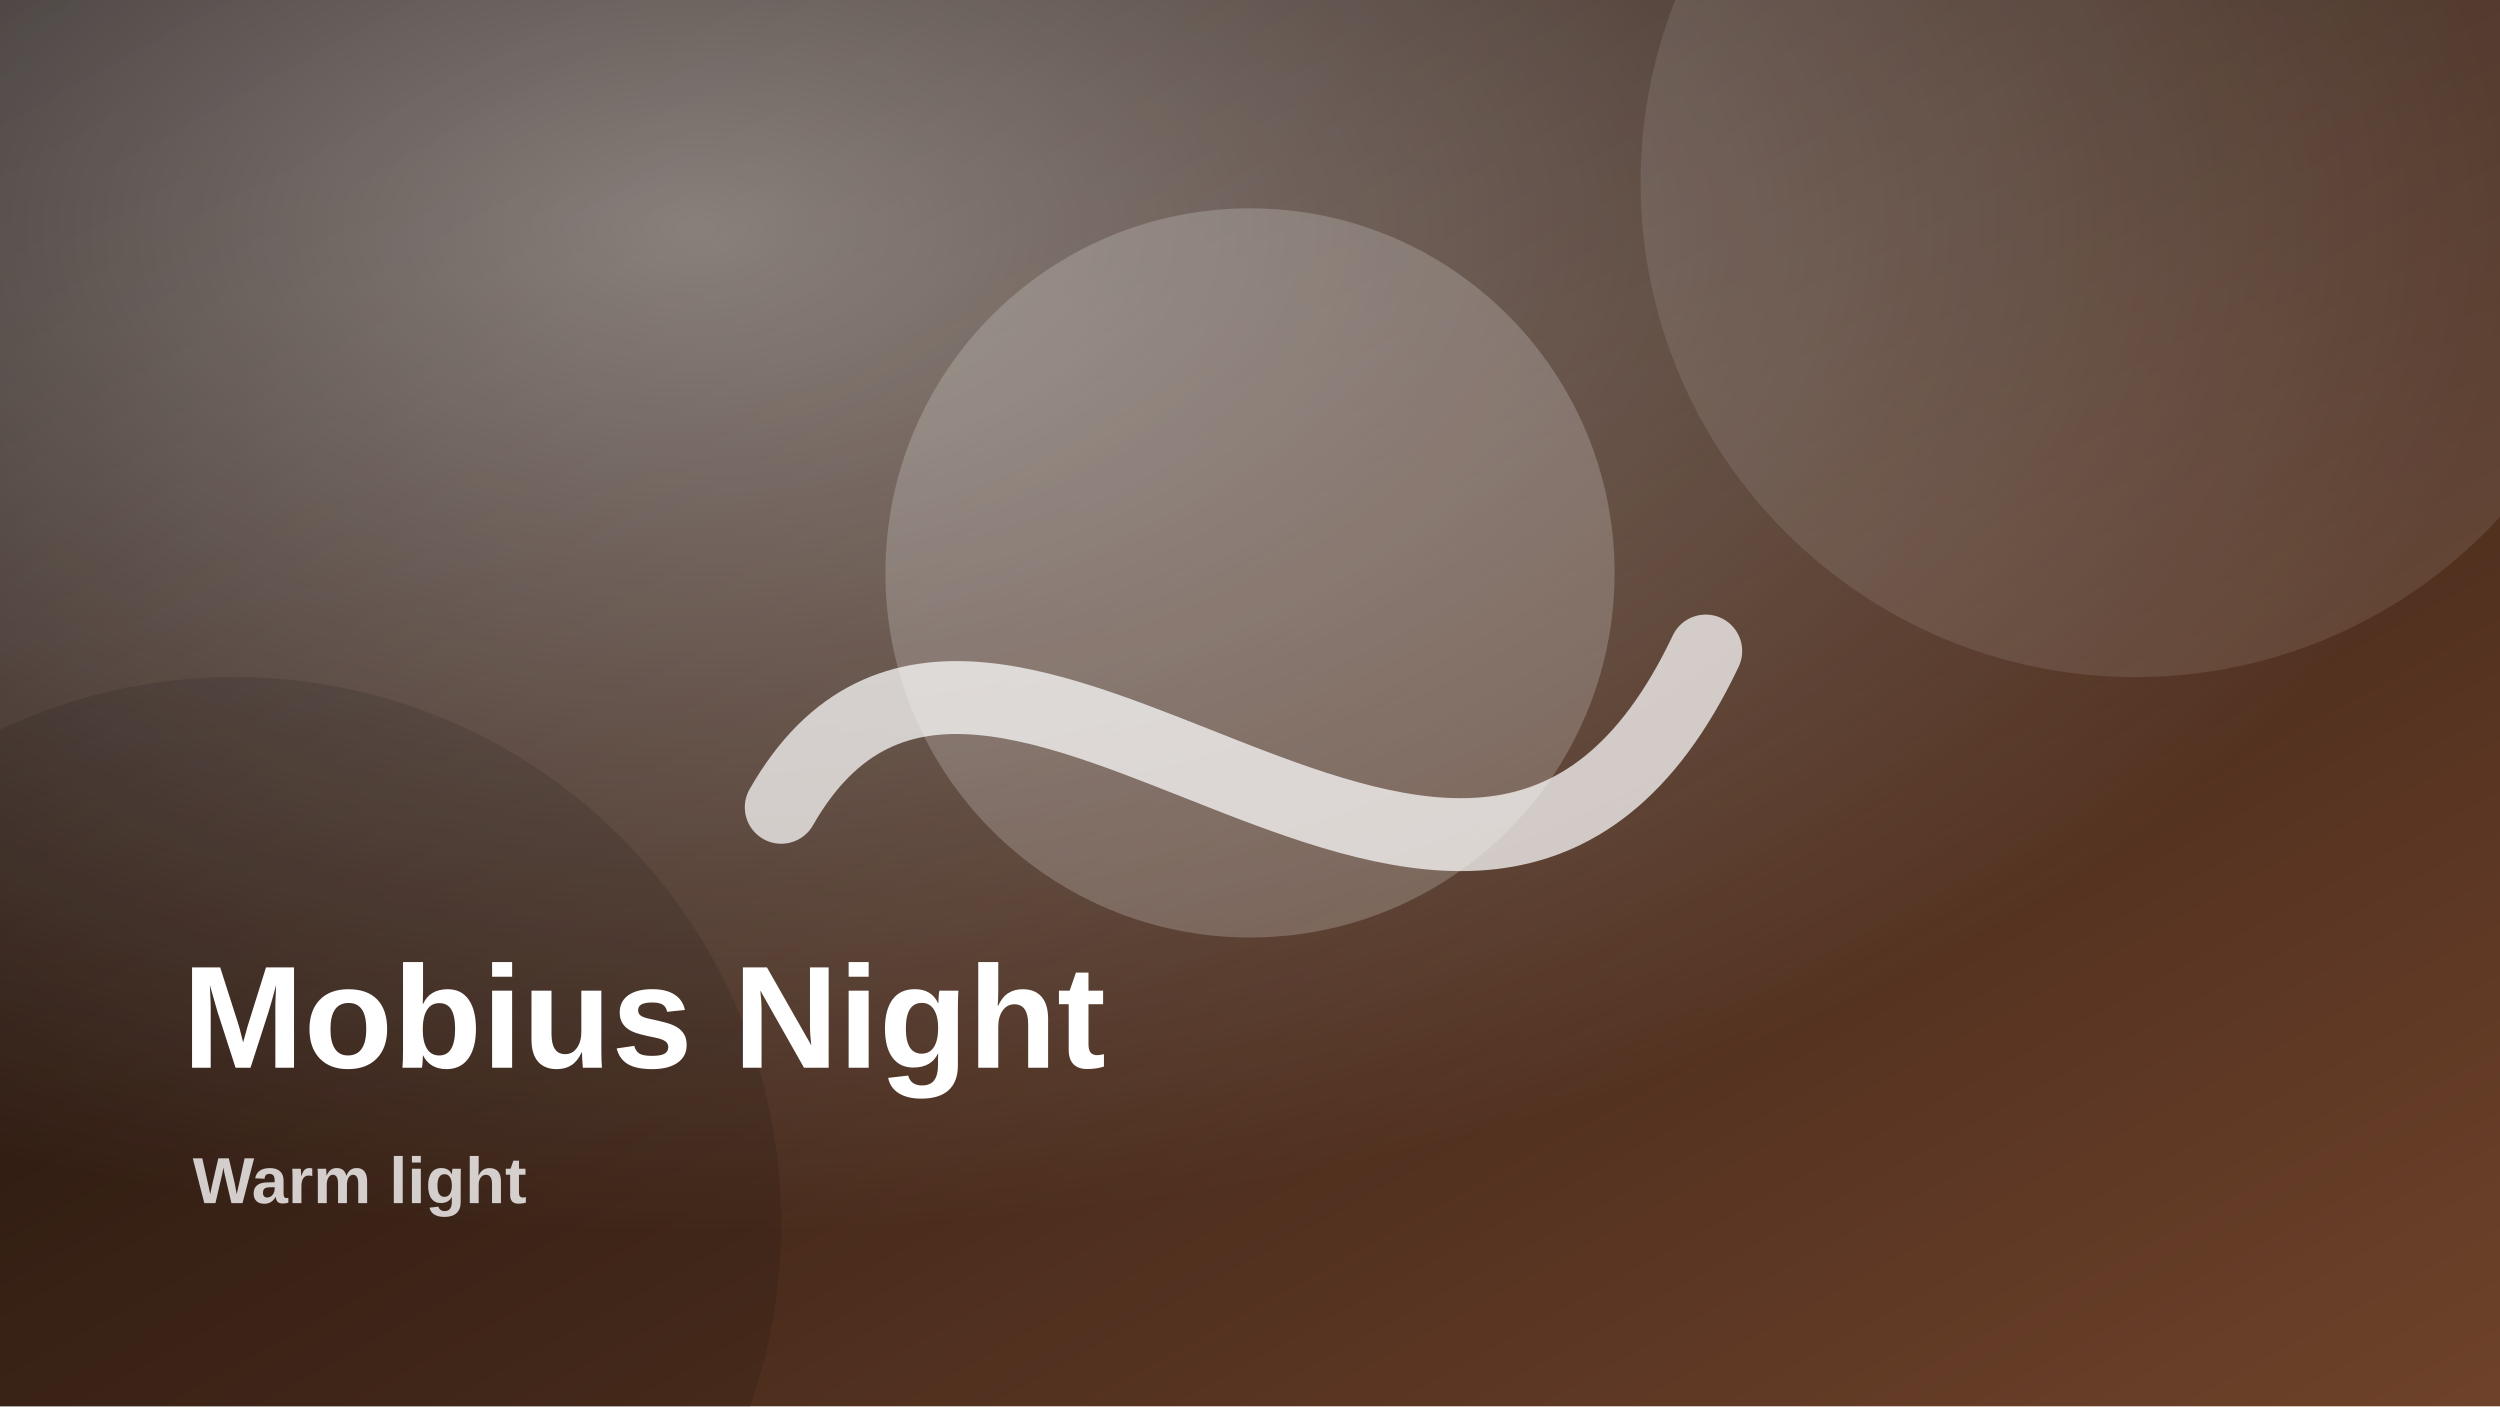
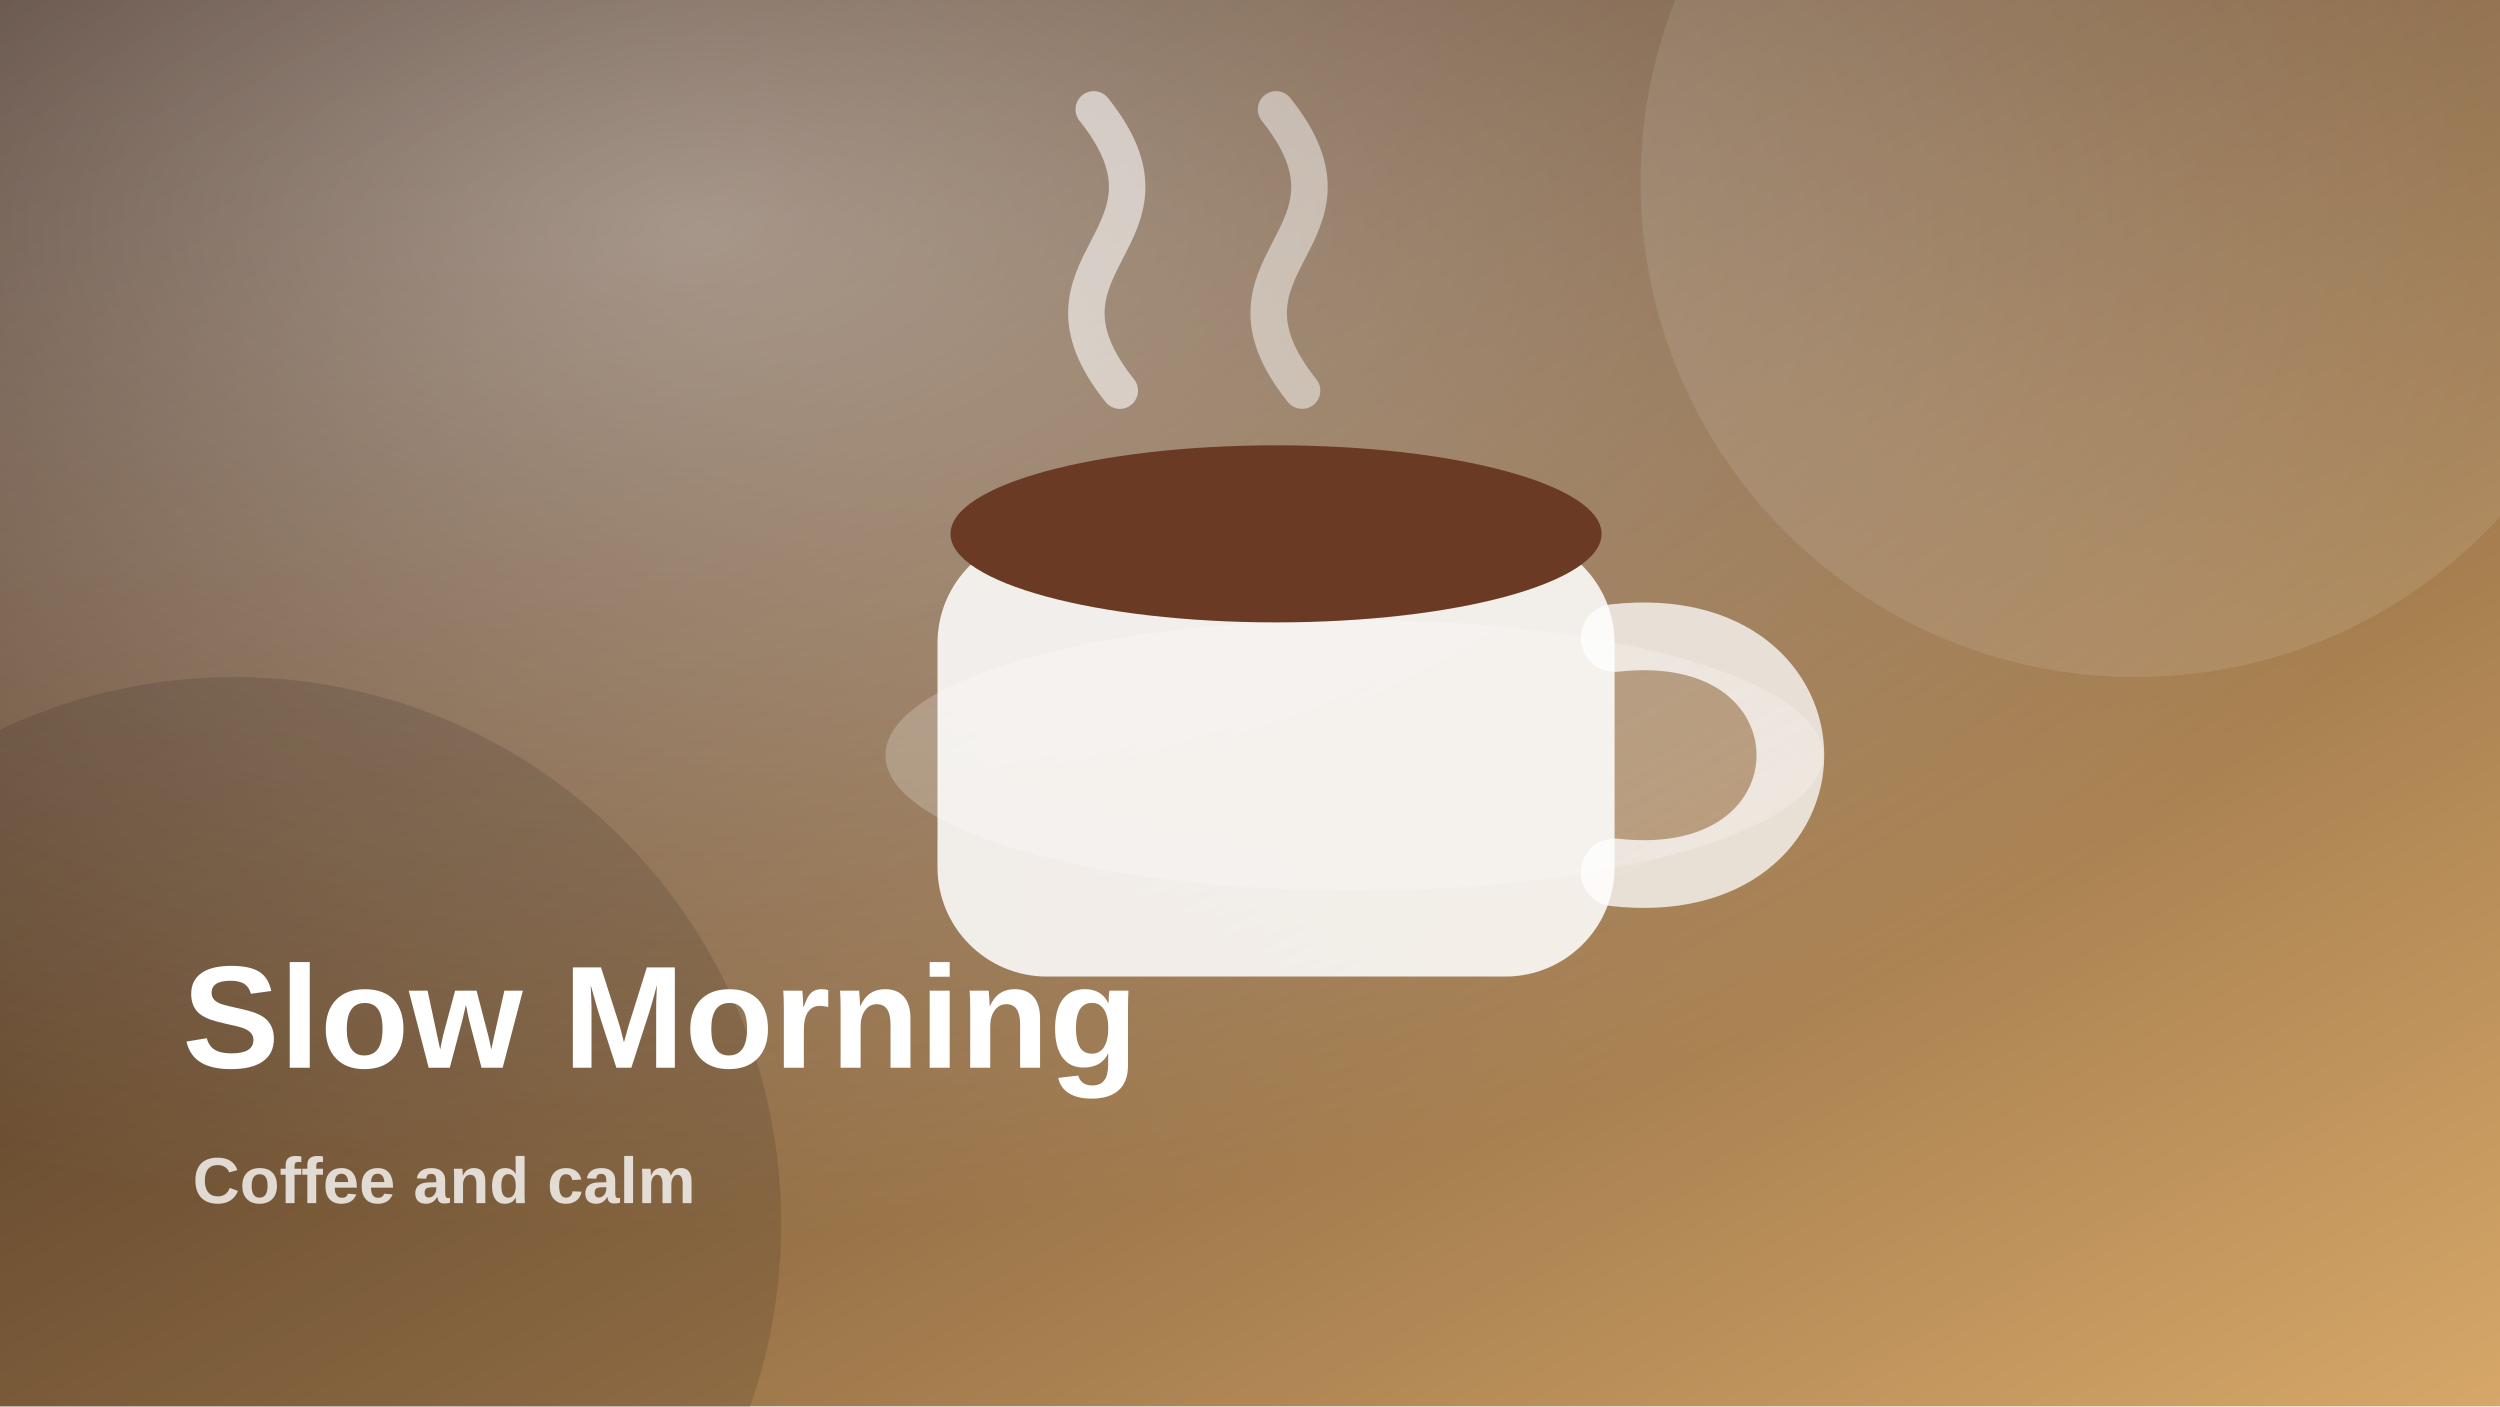
<svg xmlns="http://www.w3.org/2000/svg" width="960" height="540" viewBox="0 0 960 540">
  <defs>
    <linearGradient id="g" x1="0" y1="0" x2="1" y2="1">
-       <stop stop-color="#140b08" offset="0" />
-       <stop stop-color="#6e422a" offset="1" />
+       <stop stop-color="#3c2418" offset="0" />
+       <stop stop-color="#d6a768" offset="1" />
    </linearGradient>
    <radialGradient id="r" cx=".28" cy=".16" r=".72">
      <stop stop-color="rgba(255,255,255,.45)" offset="0" />
      <stop stop-color="rgba(255,255,255,0)" offset="1" />
    </radialGradient>
  </defs>
  <rect width="960" height="540" fill="url(#g)" />
  <rect width="960" height="540" fill="url(#r)" />
  <circle cx="820" cy="70" r="190" fill="rgba(255,255,255,.10)" />
  <circle cx="90" cy="470" r="210" fill="rgba(0,0,0,.12)" />
-   <circle cx="480" cy="220" r="140" fill="rgba(255,255,255,.20)" />
-   <path d="M300 310 C380 170 565 440 655 250" stroke="rgba(255,255,255,.72)" stroke-width="28" fill="none" stroke-linecap="round" />
-   <text x="70" y="410" font-family="Arial, sans-serif" font-size="56" font-weight="800" fill="white">Mobius Night</text>
-   <text x="74" y="462" font-family="Arial, sans-serif" font-size="25" font-weight="600" fill="rgba(255,255,255,.78)">Warm light</text>
+   <ellipse cx="520" cy="290" rx="180" ry="52" fill="rgba(255,255,255,.22)" />
+   <rect x="360" y="205" width="260" height="170" rx="42" fill="rgba(255,255,255,.86)" />
+   <path d="M620 245 C710 235 710 345 620 335" fill="none" stroke="rgba(255,255,255,.75)" stroke-width="26" stroke-linecap="round" />
+   <ellipse cx="490" cy="205" rx="125" ry="34" fill="#6b3a24" />
+   <path d="M430 150 C390 100 460 92 420 42" stroke="rgba(255,255,255,.58)" stroke-width="14" fill="none" stroke-linecap="round" />
+   <path d="M500 150 C460 100 530 92 490 42" stroke="rgba(255,255,255,.48)" stroke-width="14" fill="none" stroke-linecap="round" />
+   <text x="70" y="410" font-family="Arial, sans-serif" font-size="56" font-weight="800" fill="white">Slow Morning</text>
+   <text x="74" y="462" font-family="Arial, sans-serif" font-size="25" font-weight="600" fill="rgba(255,255,255,.78)">Coffee and calm</text>
</svg>
